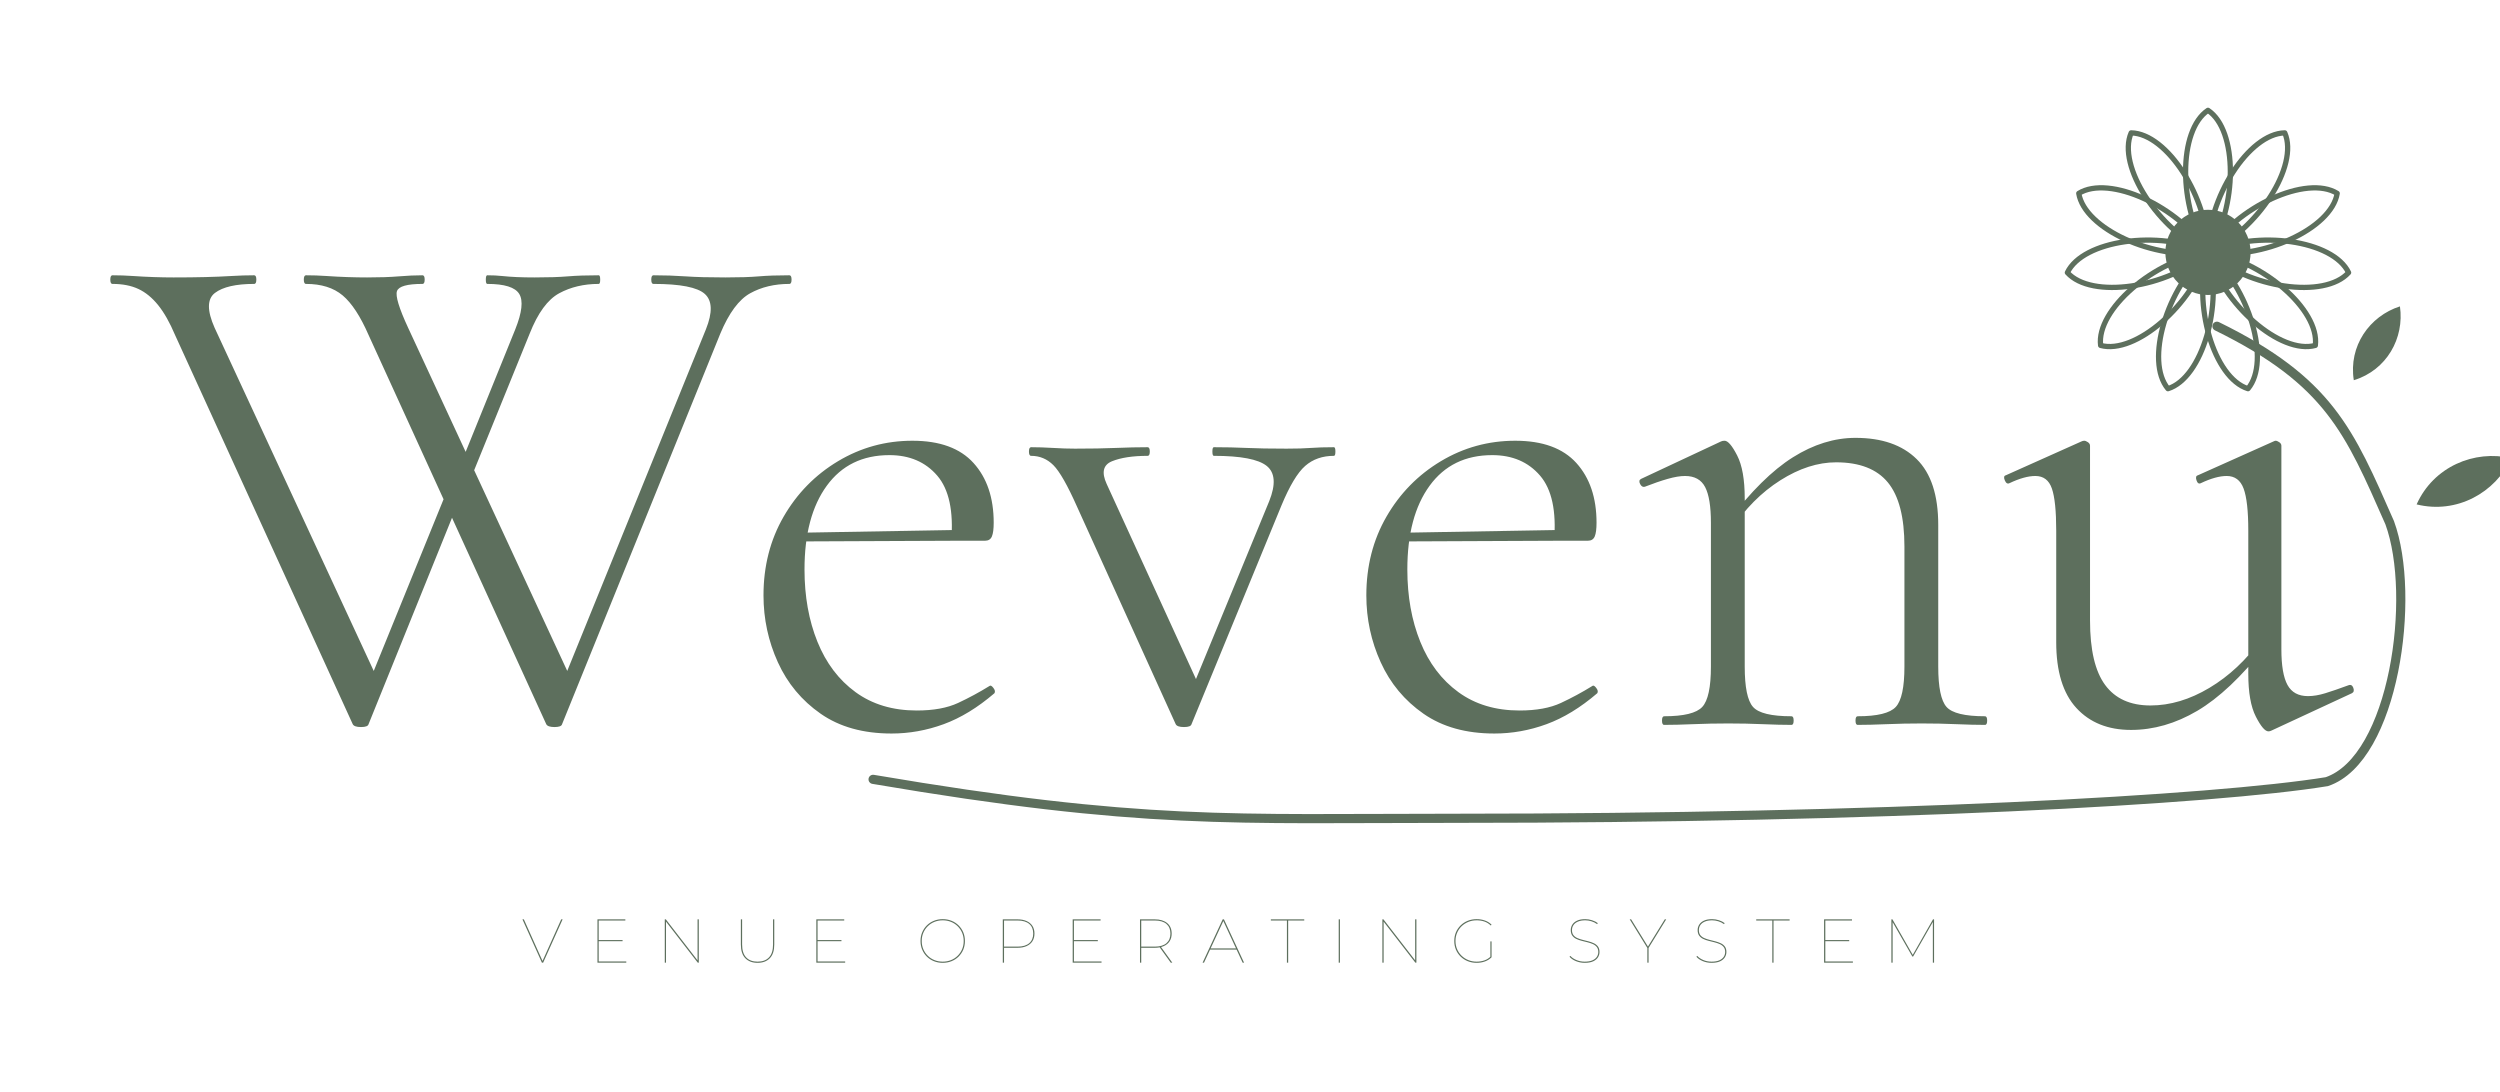
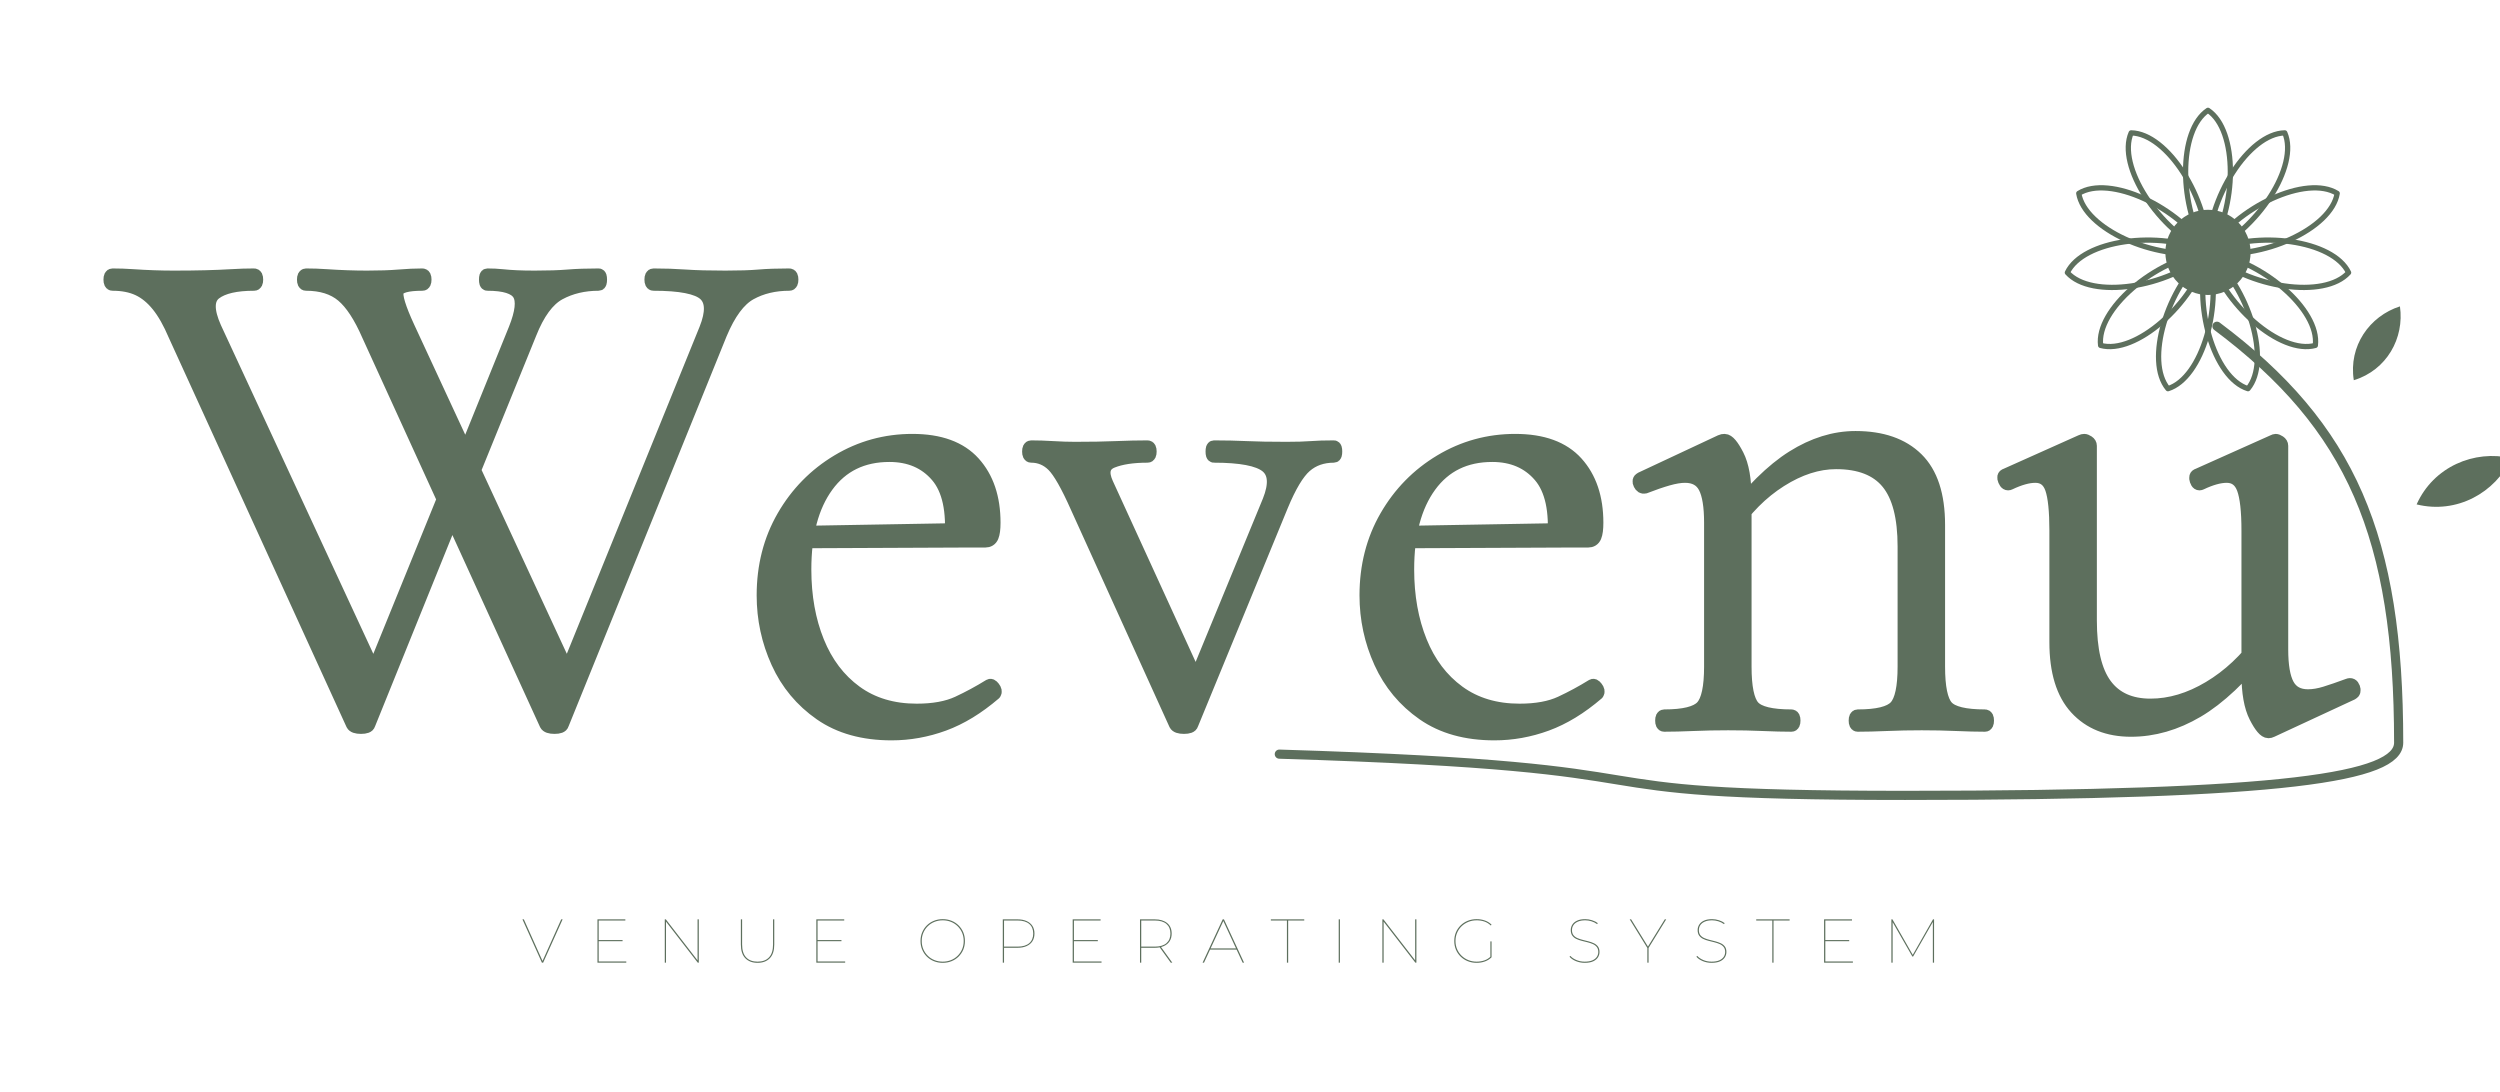
<svg xmlns="http://www.w3.org/2000/svg" viewBox="32.5 37.7 1042.57 455.19" width="1042.57" height="455.19" role="img" aria-label="Wevenu">
  <g>
-     <path d="M 396.6 362.71 C 508.88 381.82 546.3 378.95 639.86 378.95 C 817.62 378.95 956.09 371.31 1002.87 363.67 C 1030.94 354.11 1040.3 286.27 1029.07 255.69 C 1012.23 217.47 1003.81 196.68 957.03 173.75" fill="none" stroke="#5D6F5D" stroke-width="3.82" stroke-linecap="round" />
+     <path d="M 566.01 352.2 C 753.13 357.93 667.93 369.4 826.98 369.4 C 986.03 369.4 1032.81 361.75 1032.81 347.42 C 1032.81 261.43 1013.16 215.79 957.03 173.75" fill="none" stroke="#5D6F5D" stroke-width="3.82" stroke-linecap="round" />
    <path d="M0 0 C11.04 -13.19 10.03 -31.65 0 -43.95 C-10.03 -31.65 -11.04 -13.19 0 0 Z" fill="#5D6F5D" transform="translate(1040.3 248.05) rotate(64)" />
    <path d="M0 0 C9.46 -10.89 8.6 -26.14 0 -36.31 C-8.6 -26.14 -9.46 -10.89 0 0 Z" fill="#5D6F5D" transform="translate(1014.1 196.26) rotate(32)" />
    <g fill="none" stroke="#5D6F5D" stroke-width="2.2" stroke-linejoin="round">
      <path d="M0 0 C-12.44 -18.96 -12.44 -50.95 0 -59.24 C12.44 -50.95 12.44 -18.96 0 0 Z" transform="translate(953.29 142.95) rotate(0)" />
      <path d="M0 0 C-12.44 -18.96 -12.44 -50.95 0 -59.24 C12.44 -50.95 12.44 -18.96 0 0 Z" transform="translate(953.29 142.95) rotate(32.73)" />
      <path d="M0 0 C-12.44 -18.96 -12.44 -50.95 0 -59.24 C12.44 -50.95 12.44 -18.96 0 0 Z" transform="translate(953.29 142.95) rotate(65.45)" />
      <path d="M0 0 C-12.44 -18.96 -12.44 -50.95 0 -59.24 C12.44 -50.95 12.44 -18.96 0 0 Z" transform="translate(953.29 142.95) rotate(98.18)" />
      <path d="M0 0 C-12.44 -18.96 -12.44 -50.95 0 -59.24 C12.44 -50.95 12.44 -18.96 0 0 Z" transform="translate(953.29 142.95) rotate(130.91)" />
      <path d="M0 0 C-12.44 -18.96 -12.44 -50.95 0 -59.24 C12.44 -50.95 12.44 -18.96 0 0 Z" transform="translate(953.29 142.95) rotate(163.64)" />
      <path d="M0 0 C-12.44 -18.96 -12.44 -50.95 0 -59.24 C12.44 -50.95 12.44 -18.96 0 0 Z" transform="translate(953.29 142.95) rotate(196.36)" />
      <path d="M0 0 C-12.44 -18.96 -12.44 -50.95 0 -59.24 C12.44 -50.95 12.44 -18.96 0 0 Z" transform="translate(953.29 142.95) rotate(229.09)" />
      <path d="M0 0 C-12.44 -18.96 -12.44 -50.95 0 -59.24 C12.44 -50.95 12.44 -18.96 0 0 Z" transform="translate(953.29 142.95) rotate(261.82)" />
      <path d="M0 0 C-12.44 -18.96 -12.44 -50.95 0 -59.24 C12.44 -50.95 12.44 -18.96 0 0 Z" transform="translate(953.29 142.95) rotate(294.55)" />
      <path d="M0 0 C-12.44 -18.96 -12.44 -50.95 0 -59.24 C12.44 -50.95 12.44 -18.96 0 0 Z" transform="translate(953.29 142.95) rotate(327.27)" />
    </g>
    <circle cx="953.29" cy="142.95" r="17.77" fill="#5D6F5D" />
  </g>
-   <path d="M221.30 236.50L225.50 242.50L186.20 339.70Q185.90 340.90 183.05 340.90Q180.20 340.90 179.60 339.70L179.60 339.70L105.50 177.40Q102.20 169.60 98.45 164.95Q94.70 160.30 90.20 158.20Q85.70 156.10 79.40 156.10L79.40 156.10Q78.50 156.10 78.50 154.30Q78.50 152.50 79.40 152.50L79.40 152.50Q83.60 152.50 87.95 152.80Q92.30 153.10 96.65 153.25Q101 153.40 104.90 153.40L104.90 153.40Q112.10 153.40 118.10 153.25Q124.10 153.10 129.05 152.80Q134 152.50 138.50 152.50L138.50 152.50Q139.40 152.50 139.40 154.30Q139.40 156.10 138.50 156.10L138.50 156.10Q127.10 156.10 122.15 159.85Q117.20 163.60 122 174.40L122 174.40L191 323.20L180.80 336.10L221.30 236.50ZM361.70 152.50L361.70 152.50Q362.60 152.50 362.60 154.30Q362.60 156.10 361.70 156.10L361.70 156.10Q352.40 156.10 345.35 160Q338.30 163.90 332.90 176.80L332.90 176.80L266.90 339.70Q266.60 340.90 263.75 340.90Q260.90 340.90 260.30 339.70L260.30 339.70L186.20 177.40Q181.10 165.70 175.40 160.90Q169.70 156.10 160.10 156.10L160.10 156.10Q159.20 156.10 159.20 154.30Q159.20 152.50 160.10 152.50L160.10 152.50Q164.30 152.50 168.65 152.80Q173 153.10 177.35 153.25Q181.70 153.40 185.60 153.40L185.60 153.40Q193.40 153.40 198.80 152.95Q204.20 152.50 208.70 152.50L208.70 152.50Q209.60 152.50 209.60 154.30Q209.60 156.10 208.70 156.10L208.70 156.10Q199.10 156.10 198.05 159.10Q197 162.10 202.70 174.40L202.70 174.40L271.70 323.20L261.50 336.10L326.90 175Q331.10 164.50 326.45 160.30Q321.80 156.10 305 156.10L305 156.10Q304.10 156.10 304.10 154.30Q304.10 152.50 305 152.50L305 152.50Q311.90 152.50 318.35 152.95Q324.80 153.40 335 153.40L335 153.40Q343.70 153.40 348.95 152.95Q354.20 152.50 361.70 152.50ZM226.70 242.50L222.50 236.50L247.40 175Q251.60 164.50 249.05 160.30Q246.50 156.10 235.70 156.10L235.70 156.10Q235.10 156.10 235.10 154.30Q235.10 152.50 235.70 152.50L235.70 152.50Q239 152.50 241.85 152.80Q244.70 153.10 248 153.25Q251.30 153.40 255.50 153.40L255.50 153.40Q263.90 153.40 269.30 152.95Q274.70 152.50 282.20 152.50L282.20 152.50Q282.80 152.50 282.80 154.30Q282.80 156.10 282.20 156.10L282.20 156.10Q272.90 156.10 265.70 160Q258.50 163.90 253.40 176.80L253.40 176.80L226.70 242.50ZM404.30 343.60L404.30 343.60Q386.60 343.60 374.75 335.35Q362.90 327.10 356.90 313.90Q350.90 300.70 350.90 286L350.90 286Q350.90 267.70 359.30 253.15Q367.70 238.60 381.95 230.05Q396.20 221.50 413 221.50L413 221.50Q430.10 221.50 438.50 230.80Q446.90 240.10 446.90 255.70L446.90 255.70Q446.90 259.60 446.15 261.40Q445.40 263.20 443.30 263.20L443.30 263.20L429.20 263.20Q430.70 244.60 423.35 236.05Q416 227.50 403.40 227.50L403.40 227.50Q386.60 227.50 377.30 240.25Q368 253 368 275.20L368 275.20Q368 292 373.40 305.35Q378.80 318.70 389.30 326.35Q399.80 334 414.80 334L414.80 334Q425.30 334 432.05 330.85Q438.80 327.70 445.10 323.80L445.10 323.80Q445.70 323.20 446.75 324.55Q447.80 325.90 447.20 326.80L447.20 326.80Q436.70 335.80 426.05 339.70Q415.40 343.60 404.30 343.60ZM432.20 263.20L364.10 263.50L363.80 259.90L432.20 258.70L432.20 263.20ZM588.80 224.20L588.80 224.20Q589.40 224.20 589.40 226Q589.40 227.80 588.80 227.80L588.80 227.80Q581.60 227.80 576.80 232Q572 236.20 566.90 248.50L566.90 248.50L529.40 339.70Q529.10 340.90 526.25 340.90Q523.40 340.90 522.80 339.70L522.80 339.70L481.70 249.10Q475.70 235.60 471.80 231.70Q467.90 227.80 462.50 227.80L462.50 227.80Q461.60 227.80 461.60 226Q461.60 224.20 462.50 224.20L462.50 224.20Q466.70 224.20 471.65 224.50Q476.60 224.80 480.80 224.80L480.80 224.80Q490.70 224.80 497.90 224.50Q505.10 224.20 511.10 224.20L511.10 224.20Q512 224.20 512 226Q512 227.80 511.10 227.80L511.10 227.80Q501.80 227.80 496.25 230.05Q490.70 232.30 494 239.50L494 239.50L533 324.70L526.10 333.40L561.80 246.70Q566 236.20 560.75 232Q555.50 227.80 538.70 227.80L538.70 227.80Q538.10 227.80 538.10 226Q538.10 224.20 538.70 224.20L538.70 224.20Q545.90 224.20 552.35 224.50Q558.80 224.80 569 224.80L569 224.80Q575.30 224.80 579.20 224.50Q583.10 224.20 588.80 224.20ZM655.70 343.60L655.70 343.60Q638 343.60 626.15 335.35Q614.30 327.10 608.30 313.90Q602.30 300.70 602.30 286L602.30 286Q602.30 267.70 610.70 253.15Q619.10 238.60 633.35 230.05Q647.60 221.50 664.40 221.50L664.40 221.50Q681.50 221.50 689.90 230.80Q698.30 240.10 698.30 255.70L698.30 255.70Q698.30 259.60 697.55 261.40Q696.80 263.20 694.70 263.20L694.70 263.20L680.60 263.20Q682.10 244.60 674.75 236.05Q667.40 227.50 654.80 227.50L654.80 227.50Q638 227.50 628.70 240.25Q619.40 253 619.40 275.20L619.40 275.20Q619.40 292 624.80 305.35Q630.20 318.70 640.70 326.35Q651.20 334 666.20 334L666.20 334Q676.70 334 683.45 330.85Q690.20 327.70 696.50 323.80L696.50 323.80Q697.10 323.20 698.15 324.55Q699.20 325.90 698.60 326.80L698.60 326.80Q688.10 335.80 677.45 339.70Q666.80 343.60 655.70 343.60ZM683.60 263.20L615.50 263.50L615.20 259.90L683.60 258.70L683.60 263.20ZM807.20 340L807.20 340Q806.30 340 806.30 338.20Q806.30 336.40 807.20 336.40L807.20 336.40Q819.50 336.40 823.10 332.50Q826.70 328.60 826.70 315.70L826.70 315.70L826.70 265.60Q826.70 247.30 819.80 238.90Q812.90 230.50 798.20 230.50L798.20 230.50Q786.80 230.50 774.95 238Q763.10 245.50 754.40 258.70L754.40 258.70L753.20 255.10Q767.30 236.50 780.20 228.40Q793.10 220.30 806.30 220.30L806.30 220.30Q822.80 220.30 831.80 229.15Q840.80 238 840.80 256.60L840.80 256.60L840.80 315.70Q840.80 328.60 844.25 332.50Q847.70 336.40 860.30 336.40L860.30 336.40Q861.20 336.40 861.20 338.20Q861.20 340 860.30 340L860.30 340Q855.20 340 848.30 339.70Q841.40 339.40 833.90 339.40L833.90 339.40Q826.40 339.40 819.35 339.70Q812.30 340 807.20 340ZM726.50 340L726.50 340Q725.60 340 725.60 338.20Q725.60 336.40 726.50 336.40L726.50 336.40Q738.80 336.40 742.40 332.50Q746 328.60 746 315.70L746 315.70L746 255.70Q746 245.50 743.60 240.85Q741.20 236.20 735.20 236.20L735.20 236.20Q732.20 236.20 728 237.40Q723.80 238.60 718.40 240.70L718.40 240.70Q717.20 241 716.45 239.50Q715.70 238 716.90 237.40L716.90 237.40L750.20 221.80Q750.80 221.50 751.70 221.50L751.70 221.50Q753.80 221.50 756.95 227.65Q760.10 233.80 760.10 245.50L760.10 245.50L760.10 315.70Q760.10 328.60 763.55 332.50Q767 336.40 779.60 336.40L779.60 336.40Q780.50 336.40 780.50 338.20Q780.50 340 779.60 340L779.60 340Q774.50 340 767.60 339.70Q760.70 339.40 753.20 339.40L753.20 339.40Q745.70 339.40 738.65 339.70Q731.60 340 726.50 340ZM921.20 342.10L921.20 342.10Q906.80 342.10 898.40 332.95Q890 323.80 890 305.50L890 305.50L890 259Q890 246.70 888.20 241.45Q886.40 236.20 881.30 236.20L881.30 236.20Q876.80 236.20 870.50 239.20L870.50 239.20Q869.30 239.80 868.55 238Q867.80 236.20 869 235.90L869 235.90L900.50 221.80Q901.10 221.50 901.70 221.50L901.70 221.50Q902.30 221.50 903.20 222.10Q904.10 222.70 904.10 223.60L904.10 223.60L904.10 296.50Q904.10 314.80 910.40 323.35Q916.70 331.90 929.30 331.90L929.30 331.90Q941.60 331.90 953.90 324.55Q966.20 317.20 975.50 304.30L975.50 304.30L977 307.60Q962.30 326.20 948.80 334.15Q935.30 342.10 921.20 342.10ZM983.90 223.60L983.90 223.60L983.90 308.50Q983.90 318.70 986.45 323.35Q989 328 995 328L995 328Q998.30 328 1002.20 326.80Q1006.10 325.60 1011.80 323.50L1011.80 323.50Q1013.30 322.90 1013.90 324.55Q1014.50 326.20 1013.30 326.80L1013.30 326.80L979.70 342.40Q979.10 342.70 978.50 342.70L978.50 342.70Q976.40 342.70 973.25 336.55Q970.10 330.40 970.10 318.70L970.10 318.70L970.10 259Q970.10 246.70 968.15 241.45Q966.20 236.20 961.10 236.20L961.10 236.20Q956.60 236.20 950.30 239.20L950.30 239.20Q949.10 239.80 948.50 238Q947.90 236.20 949.10 235.90L949.10 235.90L980.60 221.80Q981.20 221.50 981.50 221.50L981.50 221.50Q982.10 221.50 983 222.10Q983.90 222.70 983.90 223.60Z" fill="#5D6F5D" />
+   <path d="M221.30 236.50L225.50 242.50L186.20 339.70Q185.90 340.90 183.05 340.90Q180.20 340.90 179.60 339.70L179.60 339.70L105.50 177.40Q102.20 169.60 98.45 164.95Q94.70 160.30 90.20 158.20Q85.70 156.10 79.40 156.10L79.40 156.10Q78.50 156.10 78.50 154.30Q78.50 152.50 79.40 152.50L79.40 152.50Q83.60 152.50 87.95 152.80Q92.30 153.10 96.65 153.25Q101 153.40 104.90 153.40L104.90 153.40Q112.10 153.40 118.10 153.25Q124.10 153.10 129.05 152.80Q134 152.50 138.50 152.50L138.50 152.50Q139.40 152.50 139.40 154.30Q139.40 156.10 138.50 156.10L138.50 156.10Q127.10 156.10 122.15 159.85Q117.20 163.60 122 174.40L122 174.40L191 323.20L180.80 336.10L221.30 236.50ZM361.70 152.50L361.70 152.50Q362.60 152.50 362.60 154.30Q362.60 156.10 361.70 156.10L361.70 156.10Q352.40 156.10 345.35 160Q338.30 163.90 332.90 176.80L332.90 176.80L266.90 339.70Q266.60 340.90 263.75 340.90Q260.90 340.90 260.30 339.70L260.30 339.70L186.20 177.40Q181.10 165.70 175.40 160.90Q169.70 156.10 160.10 156.10L160.10 156.10Q159.20 156.10 159.20 154.30Q159.20 152.50 160.10 152.50L160.10 152.50Q164.30 152.50 168.65 152.80Q173 153.10 177.35 153.25Q181.70 153.40 185.60 153.40L185.60 153.40Q193.40 153.40 198.80 152.95Q204.20 152.50 208.70 152.50L208.70 152.50Q209.60 152.50 209.60 154.30Q209.60 156.10 208.70 156.10L208.70 156.10Q199.10 156.10 198.05 159.10Q197 162.10 202.70 174.40L202.70 174.40L271.70 323.20L261.50 336.10L326.90 175Q331.10 164.50 326.45 160.30Q321.80 156.10 305 156.10L305 156.10Q304.10 156.10 304.10 154.30Q304.10 152.50 305 152.50L305 152.50Q311.90 152.50 318.35 152.95Q324.80 153.40 335 153.40L335 153.40Q343.70 153.40 348.95 152.95Q354.20 152.50 361.70 152.50ZM226.70 242.50L222.50 236.50L247.40 175Q251.60 164.50 249.05 160.30Q246.50 156.10 235.70 156.10L235.70 156.10Q235.10 156.10 235.10 154.30Q235.10 152.50 235.70 152.50L235.70 152.50Q239 152.50 241.85 152.80Q244.70 153.10 248 153.25Q251.30 153.40 255.50 153.40L255.50 153.40Q263.90 153.40 269.30 152.95Q274.70 152.50 282.20 152.50L282.20 152.50Q282.80 152.50 282.80 154.30Q282.80 156.10 282.20 156.10L282.20 156.10Q272.90 156.10 265.70 160Q258.50 163.90 253.40 176.80L253.40 176.80L226.70 242.50ZM404.30 343.60L404.30 343.60Q386.60 343.60 374.75 335.35Q362.90 327.10 356.90 313.90Q350.90 300.70 350.90 286L350.90 286Q350.90 267.70 359.30 253.15Q367.70 238.60 381.95 230.05Q396.20 221.50 413 221.50L413 221.50Q430.10 221.50 438.50 230.80Q446.90 240.10 446.90 255.70L446.90 255.70Q446.90 259.60 446.15 261.40Q445.40 263.20 443.30 263.20L443.30 263.20L429.20 263.20Q430.70 244.60 423.35 236.05Q416 227.50 403.40 227.50L403.40 227.50Q386.60 227.50 377.30 240.25Q368 253 368 275.20L368 275.20Q368 292 373.40 305.35Q378.80 318.70 389.30 326.35Q399.80 334 414.80 334L414.80 334Q425.30 334 432.05 330.85Q438.80 327.70 445.10 323.80L445.10 323.80Q445.70 323.20 446.75 324.55Q447.80 325.90 447.20 326.80L447.20 326.80Q436.70 335.80 426.05 339.70Q415.40 343.60 404.30 343.60ZM432.20 263.20L364.10 263.50L363.80 259.90L432.20 258.70L432.20 263.20ZM588.80 224.20L588.80 224.20Q589.40 224.20 589.40 226Q589.40 227.80 588.80 227.80L588.80 227.80Q581.60 227.80 576.80 232Q572 236.20 566.90 248.50L566.90 248.50L529.40 339.70Q529.10 340.90 526.25 340.90Q523.40 340.90 522.80 339.70L522.80 339.70L481.70 249.10Q475.70 235.60 471.80 231.70Q467.90 227.80 462.50 227.80L462.50 227.80Q461.60 227.80 461.60 226Q461.60 224.20 462.50 224.20L462.50 224.20Q466.70 224.20 471.65 224.50Q476.60 224.80 480.80 224.80L480.80 224.80Q490.70 224.80 497.90 224.50Q505.10 224.20 511.10 224.20L511.10 224.20Q512 224.20 512 226Q512 227.80 511.10 227.80L511.10 227.80Q501.80 227.80 496.25 230.05Q490.70 232.30 494 239.50L494 239.50L533 324.70L526.10 333.40L561.80 246.70Q566 236.20 560.75 232Q555.50 227.80 538.70 227.80L538.70 227.80Q538.10 227.80 538.10 226Q538.10 224.20 538.70 224.20L538.70 224.20Q545.90 224.20 552.35 224.50Q558.80 224.80 569 224.80L569 224.80Q575.30 224.80 579.20 224.50Q583.10 224.20 588.80 224.20ZM655.70 343.60L655.70 343.60Q638 343.60 626.15 335.35Q614.30 327.10 608.30 313.90Q602.30 300.70 602.30 286L602.30 286Q602.30 267.70 610.70 253.15Q619.10 238.60 633.35 230.05Q647.60 221.50 664.40 221.50L664.40 221.50Q681.50 221.50 689.90 230.80Q698.30 240.10 698.30 255.70L698.30 255.70Q698.30 259.60 697.55 261.40Q696.80 263.20 694.70 263.20L694.70 263.20L680.60 263.20Q682.10 244.60 674.75 236.05Q667.40 227.50 654.80 227.50L654.80 227.50Q638 227.50 628.70 240.25Q619.40 253 619.40 275.20L619.40 275.20Q619.40 292 624.80 305.35Q630.20 318.70 640.70 326.35Q651.20 334 666.20 334L666.20 334Q676.70 334 683.45 330.85Q690.20 327.70 696.50 323.80L696.50 323.80Q697.10 323.20 698.15 324.55Q699.20 325.90 698.60 326.80L698.60 326.80Q688.10 335.80 677.45 339.70Q666.80 343.60 655.70 343.60ZM683.60 263.20L615.50 263.50L615.20 259.90L683.60 258.70L683.60 263.20ZM807.20 340L807.20 340Q806.30 340 806.30 338.20Q806.30 336.40 807.20 336.40L807.20 336.40Q819.50 336.40 823.10 332.50Q826.70 328.60 826.70 315.70L826.70 315.70L826.70 265.60Q826.70 247.30 819.80 238.90Q812.90 230.50 798.20 230.50L798.20 230.50Q786.80 230.50 774.95 238Q763.10 245.50 754.40 258.70L754.40 258.70L753.20 255.10Q767.30 236.50 780.20 228.40Q793.10 220.30 806.30 220.30L806.30 220.30Q822.80 220.30 831.80 229.15Q840.80 238 840.80 256.60L840.80 256.60L840.80 315.70Q840.80 328.60 844.25 332.50Q847.70 336.40 860.30 336.40L860.30 336.40Q861.20 336.40 861.20 338.20Q861.20 340 860.30 340L860.30 340Q855.20 340 848.30 339.70Q841.40 339.40 833.90 339.40L833.90 339.40Q826.40 339.40 819.35 339.70Q812.30 340 807.20 340ZM726.50 340L726.50 340Q725.60 340 725.60 338.20Q725.60 336.40 726.50 336.40L726.50 336.40Q738.80 336.40 742.40 332.50Q746 328.60 746 315.70L746 315.70L746 255.70Q746 245.50 743.60 240.85Q741.20 236.20 735.20 236.20L735.20 236.20Q732.20 236.20 728 237.40Q723.80 238.60 718.40 240.70L718.40 240.70Q717.20 241 716.45 239.50Q715.70 238 716.90 237.40L716.90 237.40L750.20 221.80Q750.80 221.50 751.70 221.50L751.70 221.50Q753.80 221.50 756.95 227.65Q760.10 233.80 760.10 245.50L760.10 245.50L760.10 315.70Q760.10 328.60 763.55 332.50Q767 336.40 779.60 336.40L779.60 336.40Q780.50 336.40 780.50 338.20Q780.50 340 779.60 340L779.60 340Q774.50 340 767.60 339.70Q760.70 339.40 753.20 339.40L753.20 339.40Q745.70 339.40 738.65 339.70Q731.60 340 726.50 340ZM921.20 342.10L921.20 342.10Q906.80 342.10 898.40 332.95Q890 323.80 890 305.50L890 305.50L890 259Q890 246.70 888.20 241.45Q886.40 236.20 881.30 236.20L881.30 236.20Q876.80 236.20 870.50 239.20L870.50 239.20Q869.30 239.80 868.55 238Q867.80 236.20 869 235.90L869 235.90L900.50 221.80Q901.10 221.50 901.70 221.50L901.70 221.50Q902.30 221.50 903.20 222.10Q904.10 222.70 904.10 223.60L904.10 223.60L904.10 296.50Q904.10 314.80 910.40 323.35Q916.70 331.90 929.30 331.90L929.30 331.90Q941.60 331.90 953.90 324.55Q966.20 317.20 975.50 304.30L975.50 304.30L977 307.60Q962.30 326.20 948.80 334.15Q935.30 342.10 921.20 342.10ZM983.90 223.60L983.90 223.60L983.90 308.50Q983.90 318.70 986.45 323.35Q989 328 995 328L995 328Q998.30 328 1002.20 326.80Q1006.10 325.60 1011.80 323.50L1011.80 323.50Q1013.30 322.90 1013.90 324.55Q1014.50 326.20 1013.30 326.80L1013.30 326.80L979.70 342.40Q979.10 342.70 978.50 342.70L978.50 342.70Q976.40 342.70 973.25 336.55Q970.10 330.40 970.10 318.70L970.10 318.70L970.10 259Q970.10 246.70 968.15 241.45Q966.20 236.20 961.10 236.20L961.10 236.20Q956.60 236.20 950.30 239.20L950.30 239.20Q949.10 239.80 948.50 238Q947.90 236.20 949.10 235.90L949.10 235.90L980.60 221.80Q981.20 221.50 981.50 221.50L981.50 221.50Q982.10 221.50 983 222.10Q983.90 222.70 983.90 223.60Z" fill="#5D6F5D" stroke="#5D6F5D" stroke-width="5.7" stroke-linejoin="round" />
  <path d="M259.01 439.15L258.49 439.15L250.37 421.09L250.96 421.09L258.88 438.74L258.62 438.74L266.54 421.09L267.13 421.09L259.01 439.15Z M293.68 439.15L281.66 439.15L281.66 421.09L293.29 421.09L293.29 421.58L282.17 421.58L282.17 438.66L293.68 438.66L293.68 439.15ZM292.13 430.22L282.05 430.22L282.05 429.73L292.13 429.73L292.13 430.22Z M310.24 439.15L309.73 439.15L309.73 421.09L310.17 421.09L323.68 438.56L323.40 438.56L323.40 421.09L323.92 421.09L323.92 439.15L323.48 439.15L309.96 421.68L310.24 421.68L310.24 439.15Z M348.43 439.23L348.43 439.23Q345.20 439.23 343.33 437.32Q341.46 435.41 341.46 431.59L341.46 431.59L341.46 421.09L341.98 421.09L341.98 431.57Q341.98 435.18 343.67 436.96Q345.36 438.74 348.43 438.74L348.43 438.74Q351.50 438.74 353.19 436.96Q354.88 435.18 354.88 431.57L354.88 431.57L354.88 421.09L355.39 421.09L355.39 431.59Q355.39 435.41 353.52 437.32Q351.65 439.23 348.43 439.23Z M384.96 439.15L372.93 439.15L372.93 421.09L384.57 421.09L384.57 421.58L373.45 421.58L373.45 438.66L384.96 438.66L384.96 439.15ZM383.41 430.22L373.32 430.22L373.32 429.73L383.41 429.73L383.41 430.22Z  M425.64 439.23L425.64 439.23Q423.65 439.23 421.96 438.54Q420.27 437.86 419.02 436.62Q417.77 435.38 417.08 433.73Q416.38 432.08 416.38 430.12L416.38 430.12Q416.38 428.16 417.08 426.51Q417.77 424.86 419.02 423.62Q420.27 422.38 421.96 421.70Q423.65 421.01 425.64 421.01L425.64 421.01Q427.63 421.01 429.32 421.70Q431.01 422.38 432.26 423.62Q433.51 424.86 434.21 426.51Q434.90 428.16 434.90 430.12L434.90 430.12Q434.90 432.08 434.21 433.73Q433.51 435.38 432.26 436.62Q431.01 437.86 429.32 438.54Q427.63 439.23 425.64 439.23ZM425.64 438.74L425.64 438.74Q427.50 438.74 429.10 438.09Q430.70 437.45 431.88 436.27Q433.07 435.10 433.73 433.54Q434.39 431.98 434.39 430.12L434.39 430.12Q434.39 428.26 433.73 426.70Q433.07 425.14 431.88 423.97Q430.70 422.79 429.10 422.15Q427.50 421.50 425.64 421.50L425.64 421.50Q423.78 421.50 422.18 422.15Q420.58 422.79 419.40 423.97Q418.21 425.14 417.55 426.70Q416.89 428.26 416.89 430.12L416.89 430.12Q416.89 431.98 417.55 433.54Q418.21 435.10 419.40 436.27Q420.58 437.45 422.18 438.09Q423.78 438.74 425.64 438.74Z M451.21 439.15L450.69 439.15L450.69 421.09L456.81 421.09Q459.02 421.09 460.61 421.80Q462.20 422.51 463.05 423.83Q463.90 425.14 463.90 427.02L463.90 427.02Q463.90 428.88 463.05 430.21Q462.20 431.54 460.61 432.25Q459.02 432.96 456.81 432.96L456.81 432.96L450.97 432.96L451.21 432.73L451.21 439.15ZM451.21 421.37L451.21 432.67L450.97 432.47L456.86 432.47Q460.03 432.47 461.71 431.04Q463.38 429.60 463.38 427.02L463.38 427.02Q463.38 424.42 461.71 423.00Q460.03 421.58 456.86 421.58L456.86 421.58L450.97 421.58L451.21 421.37Z M491.87 439.15L479.84 439.15L479.84 421.09L491.48 421.09L491.48 421.58L480.36 421.58L480.36 438.66L491.87 438.66L491.87 439.15ZM490.32 430.22L480.23 430.22L480.23 429.73L490.32 429.73L490.32 430.22Z M508.43 439.15L507.91 439.15L507.91 421.09L514.03 421.09Q517.35 421.09 519.24 422.65Q521.12 424.21 521.12 427.02L521.12 427.02Q521.12 428.88 520.27 430.21Q519.42 431.54 517.83 432.25Q516.24 432.96 514.03 432.96L514.03 432.96L508.20 432.96L508.43 432.73L508.43 439.15ZM521.38 439.15L520.73 439.15L516.01 432.60L516.66 432.60L521.38 439.15ZM508.43 421.37L508.43 432.67L508.20 432.47L514.08 432.47Q517.25 432.47 518.93 431.04Q520.60 429.60 520.60 427.02L520.60 427.02Q520.60 424.42 518.93 423.00Q517.25 421.58 514.08 421.58L514.08 421.58L508.20 421.58L508.43 421.37Z M534.61 439.15L534.02 439.15L542.40 421.09L542.92 421.09L551.30 439.15L550.71 439.15L542.53 421.50L542.79 421.50L534.61 439.15ZM548.52 433.71L536.78 433.71L537.04 433.22L548.26 433.22L548.52 433.71Z M569.70 439.15L569.18 439.15L569.18 421.58L562.48 421.58L562.48 421.09L576.41 421.09L576.41 421.58L569.70 421.58L569.70 439.15Z M591.29 439.15L590.78 439.15L590.78 421.09L591.29 421.09L591.29 439.15Z M609.51 439.15L608.99 439.15L608.99 421.09L609.43 421.09L622.95 438.56L622.66 438.56L622.66 421.09L623.18 421.09L623.18 439.15L622.74 439.15L609.22 421.68L609.51 421.68L609.51 439.15Z M648.31 439.23L648.31 439.23Q646.29 439.23 644.59 438.54Q642.89 437.86 641.63 436.62Q640.36 435.38 639.66 433.73Q638.97 432.08 638.97 430.12L638.97 430.12Q638.97 428.16 639.66 426.51Q640.36 424.86 641.63 423.62Q642.89 422.38 644.59 421.70Q646.29 421.01 648.31 421.01L648.31 421.01Q650.14 421.01 651.75 421.58Q653.36 422.15 654.52 423.31L654.52 423.31L654.22 423.67Q652.98 422.48 651.49 421.99Q650.01 421.50 648.31 421.50L648.31 421.50Q646.42 421.50 644.81 422.16Q643.20 422.82 642.00 423.99Q640.80 425.17 640.14 426.73Q639.48 428.29 639.48 430.12L639.48 430.12Q639.48 431.95 640.14 433.51Q640.80 435.07 642.00 436.25Q643.20 437.42 644.81 438.08Q646.42 438.74 648.31 438.74L648.31 438.74Q650.01 438.74 651.52 438.22Q653.03 437.71 654.22 436.52L654.22 436.52L654.52 436.91Q653.36 438.07 651.75 438.65Q650.14 439.23 648.31 439.23ZM654.52 430.30L654.52 436.91L654.03 436.85L654.03 430.30L654.52 430.30Z  M693.38 439.23L693.38 439.23Q691.42 439.23 689.68 438.51Q687.93 437.78 687.03 436.67L687.03 436.67L687.39 436.34Q688.24 437.34 689.86 438.04Q691.47 438.74 693.35 438.74L693.35 438.74Q695.31 438.74 696.56 438.20Q697.81 437.65 698.42 436.74Q699.03 435.82 699.03 434.71L699.03 434.71Q699.03 433.42 698.41 432.64Q697.79 431.85 696.76 431.40Q695.72 430.95 694.51 430.65Q693.30 430.35 692.07 430.04Q690.85 429.73 689.82 429.23Q688.79 428.73 688.17 427.85Q687.55 426.97 687.55 425.55L687.55 425.55Q687.55 424.37 688.18 423.34Q688.81 422.30 690.14 421.66Q691.47 421.01 693.58 421.01L693.58 421.01Q695.03 421.01 696.43 421.47Q697.84 421.92 698.82 422.66L698.82 422.66L698.54 423.08Q697.45 422.28 696.14 421.89Q694.82 421.50 693.61 421.50L693.61 421.50Q691.73 421.50 690.49 422.06Q689.25 422.61 688.66 423.53Q688.06 424.44 688.06 425.58L688.06 425.58Q688.06 426.90 688.68 427.68Q689.30 428.47 690.33 428.92Q691.36 429.37 692.59 429.67Q693.82 429.97 695.03 430.29Q696.24 430.61 697.27 431.11Q698.30 431.62 698.92 432.47Q699.54 433.32 699.54 434.71L699.54 434.71Q699.54 435.90 698.90 436.93Q698.25 437.96 696.89 438.60Q695.52 439.23 693.38 439.23Z M720.00 439.15L719.49 439.15L719.49 432.83L719.61 433.22L712.13 421.09L712.73 421.09L719.85 432.62L719.64 432.62L726.76 421.09L727.35 421.09L719.87 433.22L720.00 432.83L720.00 439.15Z M746.29 439.23L746.29 439.23Q744.33 439.23 742.59 438.51Q740.85 437.78 739.94 436.67L739.94 436.67L740.30 436.34Q741.16 437.34 742.77 438.04Q744.38 438.74 746.26 438.74L746.26 438.74Q748.22 438.74 749.48 438.20Q750.73 437.65 751.33 436.74Q751.94 435.82 751.94 434.71L751.94 434.71Q751.94 433.42 751.32 432.64Q750.70 431.85 749.67 431.40Q748.64 430.95 747.43 430.65Q746.21 430.35 744.99 430.04Q743.76 429.73 742.73 429.23Q741.70 428.73 741.08 427.85Q740.46 426.97 740.46 425.55L740.46 425.55Q740.46 424.37 741.09 423.34Q741.72 422.30 743.05 421.66Q744.38 421.01 746.50 421.01L746.50 421.01Q747.94 421.01 749.35 421.47Q750.75 421.92 751.73 422.66L751.73 422.66L751.45 423.08Q750.37 422.28 749.05 421.89Q747.73 421.50 746.52 421.50L746.52 421.50Q744.64 421.50 743.40 422.06Q742.16 422.61 741.57 423.53Q740.98 424.44 740.98 425.58L740.98 425.58Q740.98 426.90 741.59 427.68Q742.21 428.47 743.25 428.92Q744.28 429.37 745.50 429.67Q746.73 429.97 747.94 430.29Q749.15 430.61 750.19 431.11Q751.22 431.62 751.84 432.47Q752.46 433.32 752.46 434.71L752.46 434.71Q752.46 435.90 751.81 436.93Q751.17 437.96 749.80 438.60Q748.43 439.23 746.29 439.23Z M772.11 439.15L771.60 439.15L771.60 421.58L764.89 421.58L764.89 421.09L778.82 421.09L778.82 421.58L772.11 421.58L772.11 439.15Z M805.21 439.15L793.19 439.15L793.19 421.09L804.83 421.09L804.83 421.58L793.71 421.58L793.71 438.66L805.21 438.66L805.21 439.15ZM803.67 430.22L793.58 430.22L793.58 429.73L803.67 429.73L803.67 430.22Z M821.78 439.15L821.26 439.15L821.26 421.09L821.70 421.09L830.29 436.11L830.06 436.11L838.62 421.09L839.06 421.09L839.06 439.15L838.55 439.15L838.55 421.84L838.75 421.84L830.32 436.60L830.01 436.60L821.54 421.84L821.78 421.84L821.78 439.15Z" fill="#5D6F5D" />
</svg>
